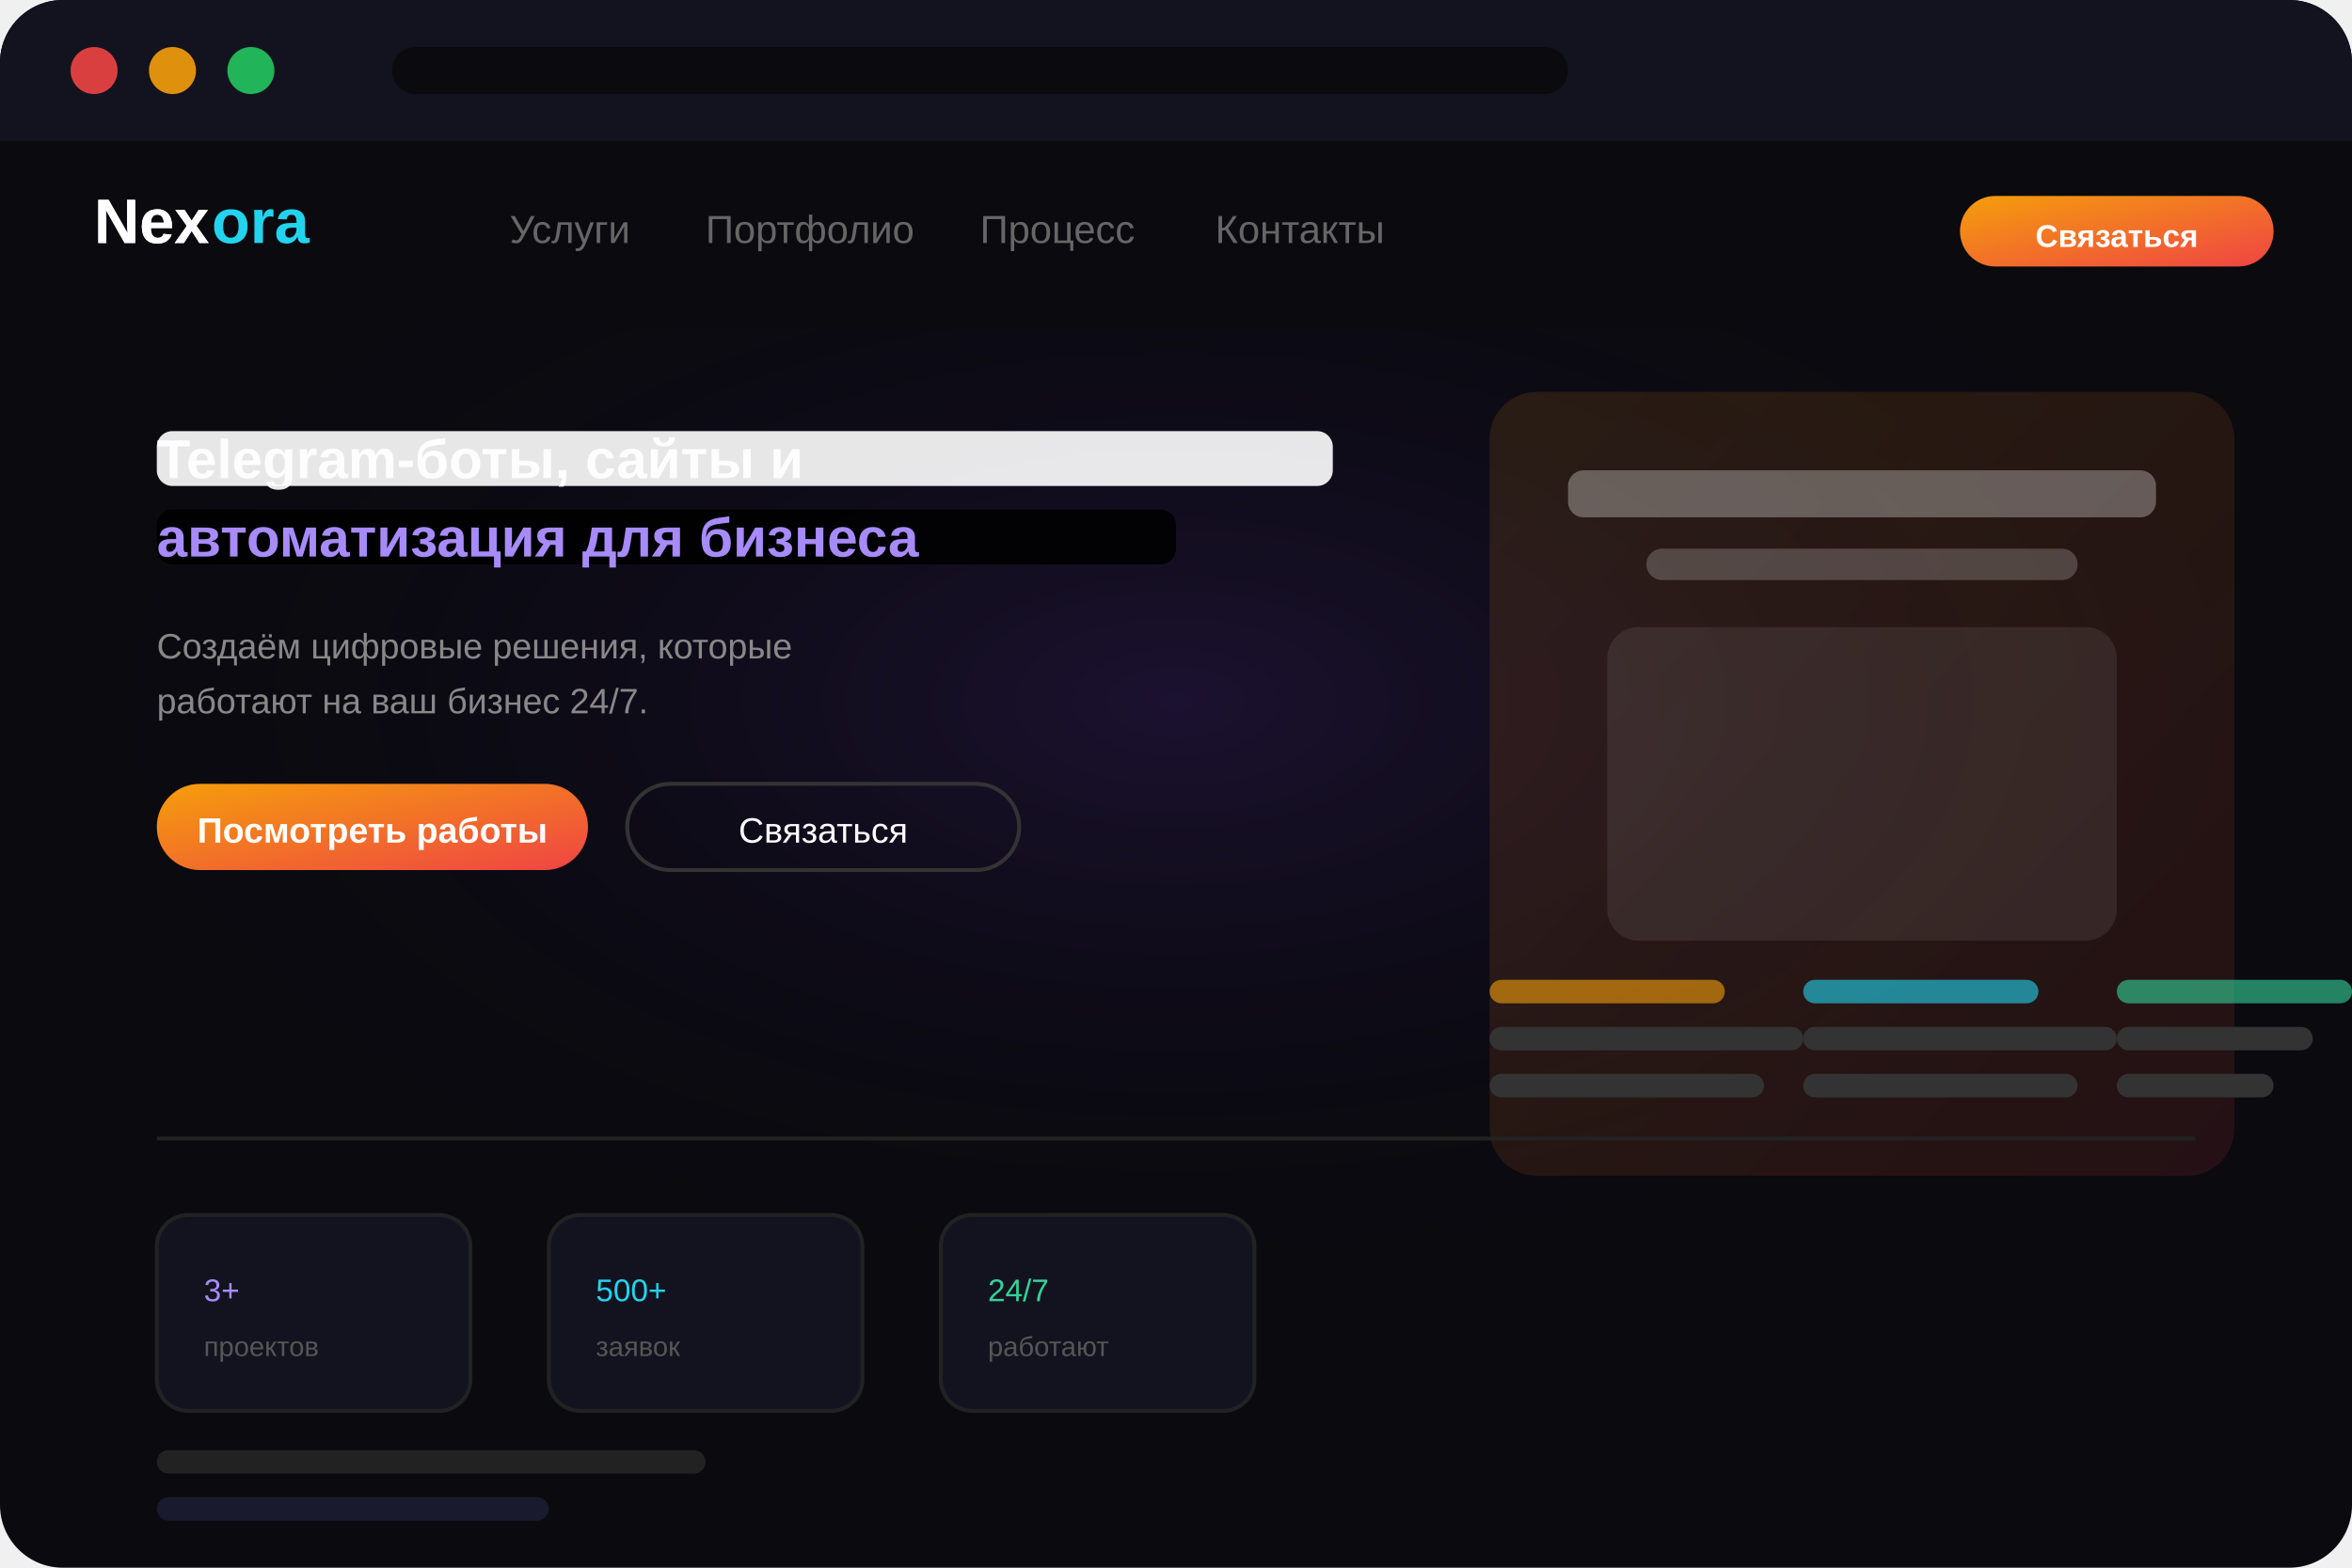
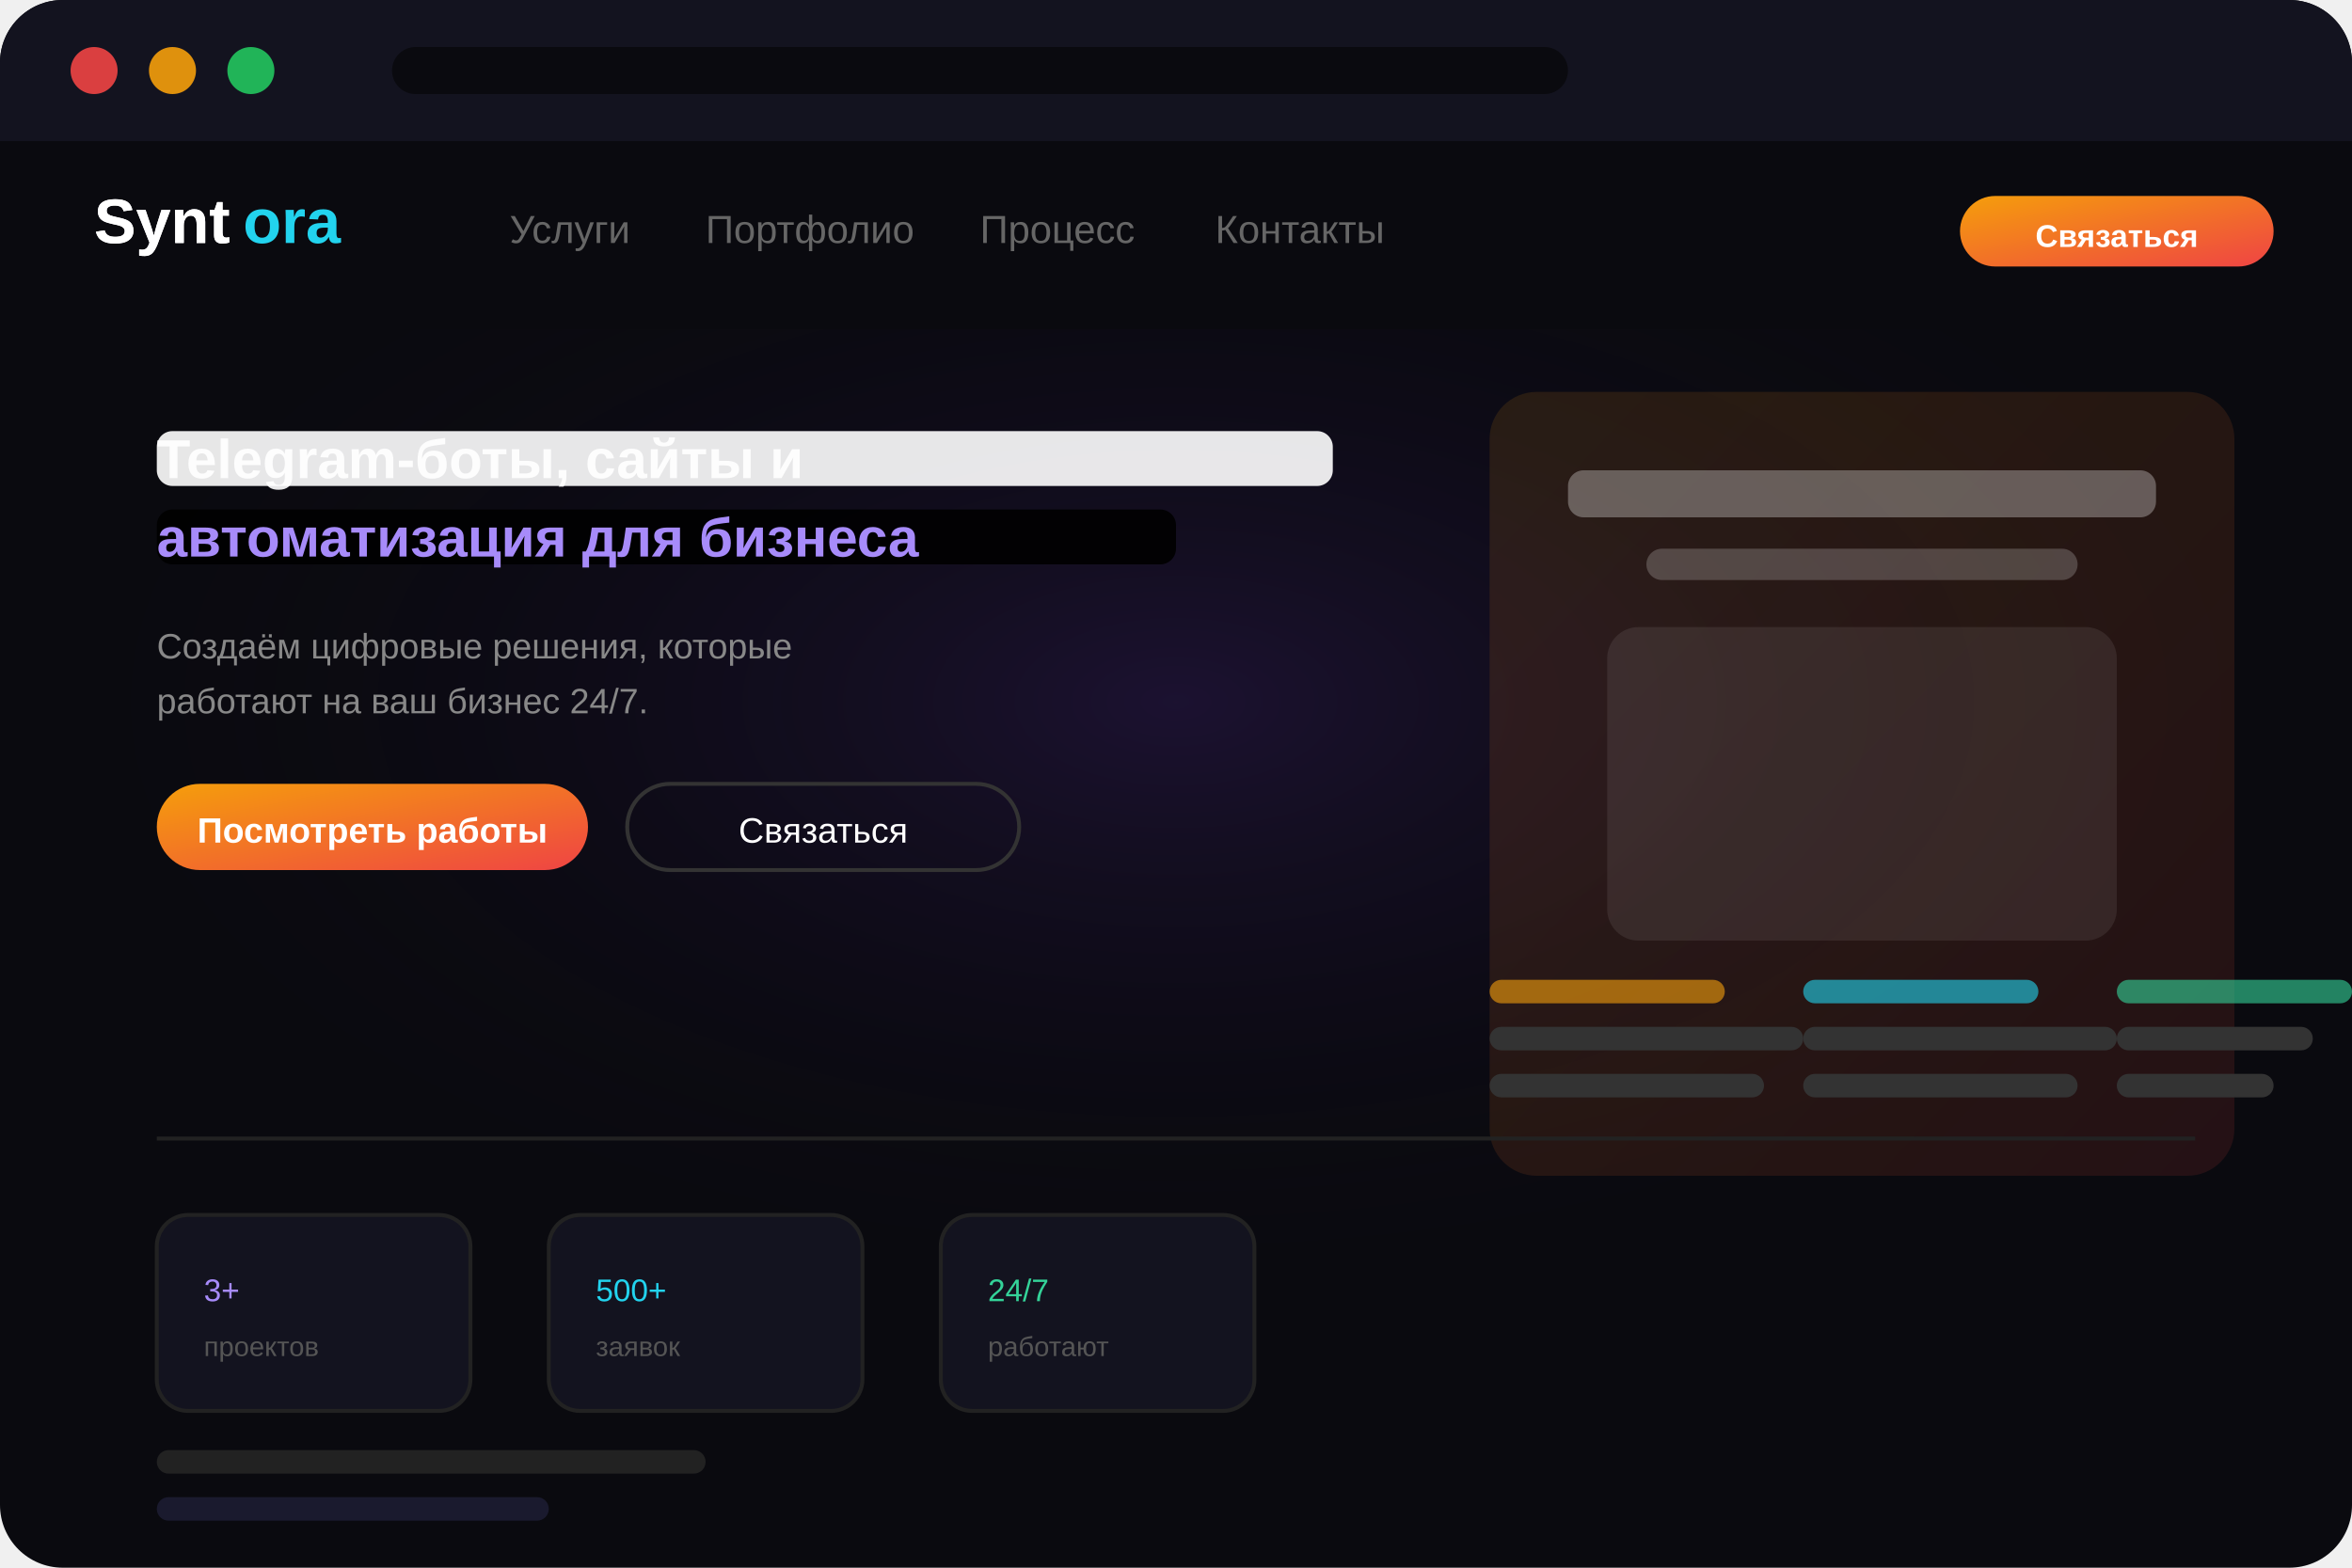
<svg xmlns="http://www.w3.org/2000/svg" viewBox="0 0 600 400">
  <defs>
    <linearGradient id="bg3" x1="0%" y1="0%" x2="100%" y2="100%">
      <stop offset="0%" stop-color="#f59e0b" />
      <stop offset="100%" stop-color="#ef4444" />
    </linearGradient>
    <radialGradient id="glow1" cx="50%" cy="30%">
      <stop offset="0%" stop-color="#7c3aed" stop-opacity="0.15" />
      <stop offset="100%" stop-color="transparent" />
    </radialGradient>
  </defs>
  <rect width="600" height="400" fill="#0a0a0f" rx="16" />
  <rect x="0" y="0" width="600" height="36" fill="#13131f" rx="16" />
  <rect x="0" y="16" width="600" height="20" fill="#13131f" />
  <circle cx="24" cy="18" r="6" fill="#ef4444" opacity="0.9" />
  <circle cx="44" cy="18" r="6" fill="#f59e0b" opacity="0.9" />
  <circle cx="64" cy="18" r="6" fill="#22c55e" opacity="0.9" />
  <rect x="100" y="12" width="300" height="12" fill="#0a0a0f" rx="6" />
-   <text x="24" y="62" fill="white" font-family="Arial,sans-serif" font-size="16" font-weight="bold">Nex<span fill="#22d3ee">ora</span>
+   <text x="24" y="62" fill="white" font-family="Arial,sans-serif" font-size="16" font-weight="bold">Synt<span fill="#22d3ee">ora</span>
  </text>
-   <text x="24" y="62" fill="white" font-family="Arial,sans-serif" font-size="16" font-weight="bold">Nex</text>
-   <text x="54" y="62" fill="#22d3ee" font-family="Arial,sans-serif" font-size="16" font-weight="bold">ora</text>
+   <text x="24" y="62" fill="white" font-family="Arial,sans-serif" font-size="16" font-weight="bold">Synt</text>
+   <text x="62" y="62" fill="#22d3ee" font-family="Arial,sans-serif" font-size="16" font-weight="bold">ora</text>
  <text x="130" y="62" fill="#666" font-family="Arial,sans-serif" font-size="10">Услуги</text>
  <text x="180" y="62" fill="#666" font-family="Arial,sans-serif" font-size="10">Портфолио</text>
  <text x="250" y="62" fill="#666" font-family="Arial,sans-serif" font-size="10">Процесс</text>
  <text x="310" y="62" fill="#666" font-family="Arial,sans-serif" font-size="10">Контакты</text>
  <rect x="500" y="50" width="80" height="18" fill="url(#bg3)" rx="9" />
  <text x="540" y="63" text-anchor="middle" fill="white" font-family="Arial,sans-serif" font-size="8" font-weight="bold">Связаться</text>
  <rect x="0" y="84" width="600" height="316" fill="url(#glow1)" />
  <rect x="40" y="110" width="300" height="14" fill="white" rx="4" opacity="0.9" />
  <text x="40" y="122" fill="white" font-family="Arial,sans-serif" font-size="14" font-weight="bold" opacity="0.9">Telegram-боты, сайты и</text>
  <rect x="40" y="130" width="260" height="14" rx="4" opacity="0.9" />
  <text x="40" y="142" fill="#a78bfa" font-family="Arial,sans-serif" font-size="14" font-weight="bold">автоматизация для бизнеса</text>
  <text x="40" y="168" fill="#888" font-family="Arial,sans-serif" font-size="9">Создаём цифровые решения, которые</text>
  <text x="40" y="182" fill="#888" font-family="Arial,sans-serif" font-size="9">работают на ваш бизнес 24/7.</text>
  <rect x="40" y="200" width="110" height="22" fill="url(#bg3)" rx="11" />
  <text x="95" y="215" text-anchor="middle" fill="white" font-family="Arial,sans-serif" font-size="9" font-weight="bold">Посмотреть работы</text>
  <rect x="160" y="200" width="100" height="22" fill="transparent" rx="11" stroke="#333" stroke-width="1" />
  <text x="210" y="215" text-anchor="middle" fill="white" font-family="Arial,sans-serif" font-size="9">Связаться</text>
  <rect x="380" y="100" width="190" height="200" fill="url(#bg3)" rx="12" opacity="0.12" />
  <rect x="400" y="120" width="150" height="12" fill="white" rx="4" opacity="0.3" />
  <rect x="420" y="140" width="110" height="8" fill="white" rx="4" opacity="0.2" />
  <rect x="410" y="160" width="130" height="80" fill="white" rx="8" opacity="0.08" />
  <rect x="380" y="250" width="60" height="6" fill="#f59e0b" rx="3" opacity="0.6" />
  <rect x="380" y="262" width="80" height="6" fill="#333" rx="3" />
  <rect x="380" y="274" width="70" height="6" fill="#333" rx="3" />
  <rect x="460" y="250" width="60" height="6" fill="#22d3ee" rx="3" opacity="0.6" />
  <rect x="460" y="262" width="80" height="6" fill="#333" rx="3" />
  <rect x="460" y="274" width="70" height="6" fill="#333" rx="3" />
  <rect x="540" y="250" width="60" height="6" fill="#34d399" rx="3" opacity="0.6" />
  <rect x="540" y="262" width="50" height="6" fill="#333" rx="3" />
  <rect x="540" y="274" width="40" height="6" fill="#333" rx="3" />
  <rect x="40" y="290" width="520" height="1" fill="#222" />
  <rect x="40" y="310" width="80" height="50" fill="#13131f" rx="8" stroke="#222" stroke-width="1" />
  <text x="52" y="332" fill="#a78bfa" font-family="Arial,sans-serif" font-size="8">3+</text>
  <text x="52" y="346" fill="#555" font-family="Arial,sans-serif" font-size="7">проектов</text>
  <rect x="140" y="310" width="80" height="50" fill="#13131f" rx="8" stroke="#222" stroke-width="1" />
  <text x="152" y="332" fill="#22d3ee" font-family="Arial,sans-serif" font-size="8">500+</text>
  <text x="152" y="346" fill="#555" font-family="Arial,sans-serif" font-size="7">заявок</text>
  <rect x="240" y="310" width="80" height="50" fill="#13131f" rx="8" stroke="#222" stroke-width="1" />
  <text x="252" y="332" fill="#34d399" font-family="Arial,sans-serif" font-size="8">24/7</text>
  <text x="252" y="346" fill="#555" font-family="Arial,sans-serif" font-size="7">работают</text>
  <rect x="40" y="370" width="140" height="6" fill="#222" rx="3" />
  <rect x="40" y="382" width="100" height="6" fill="#1a1a2e" rx="3" />
</svg>
